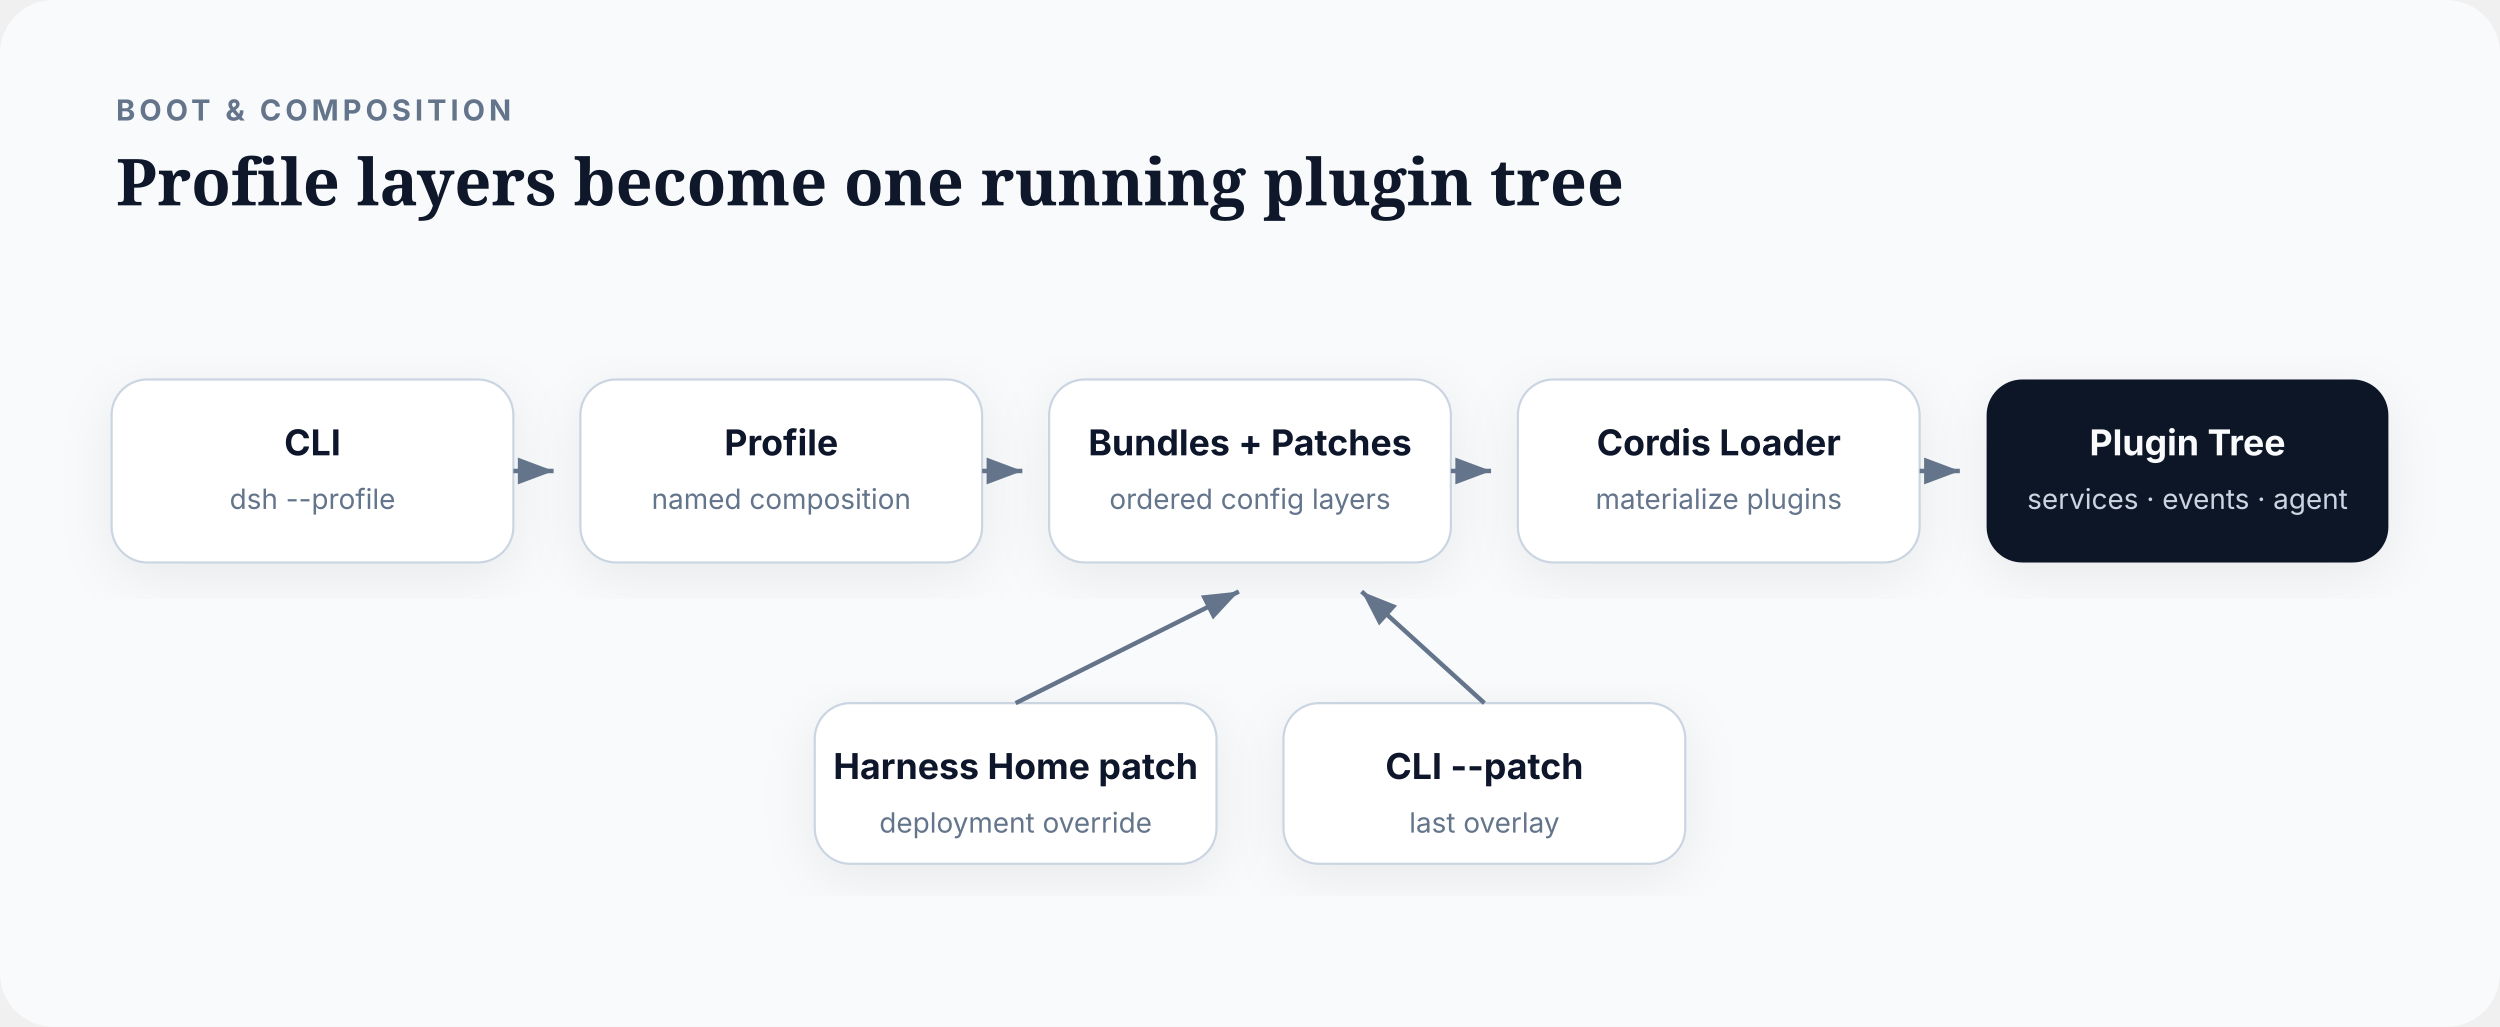
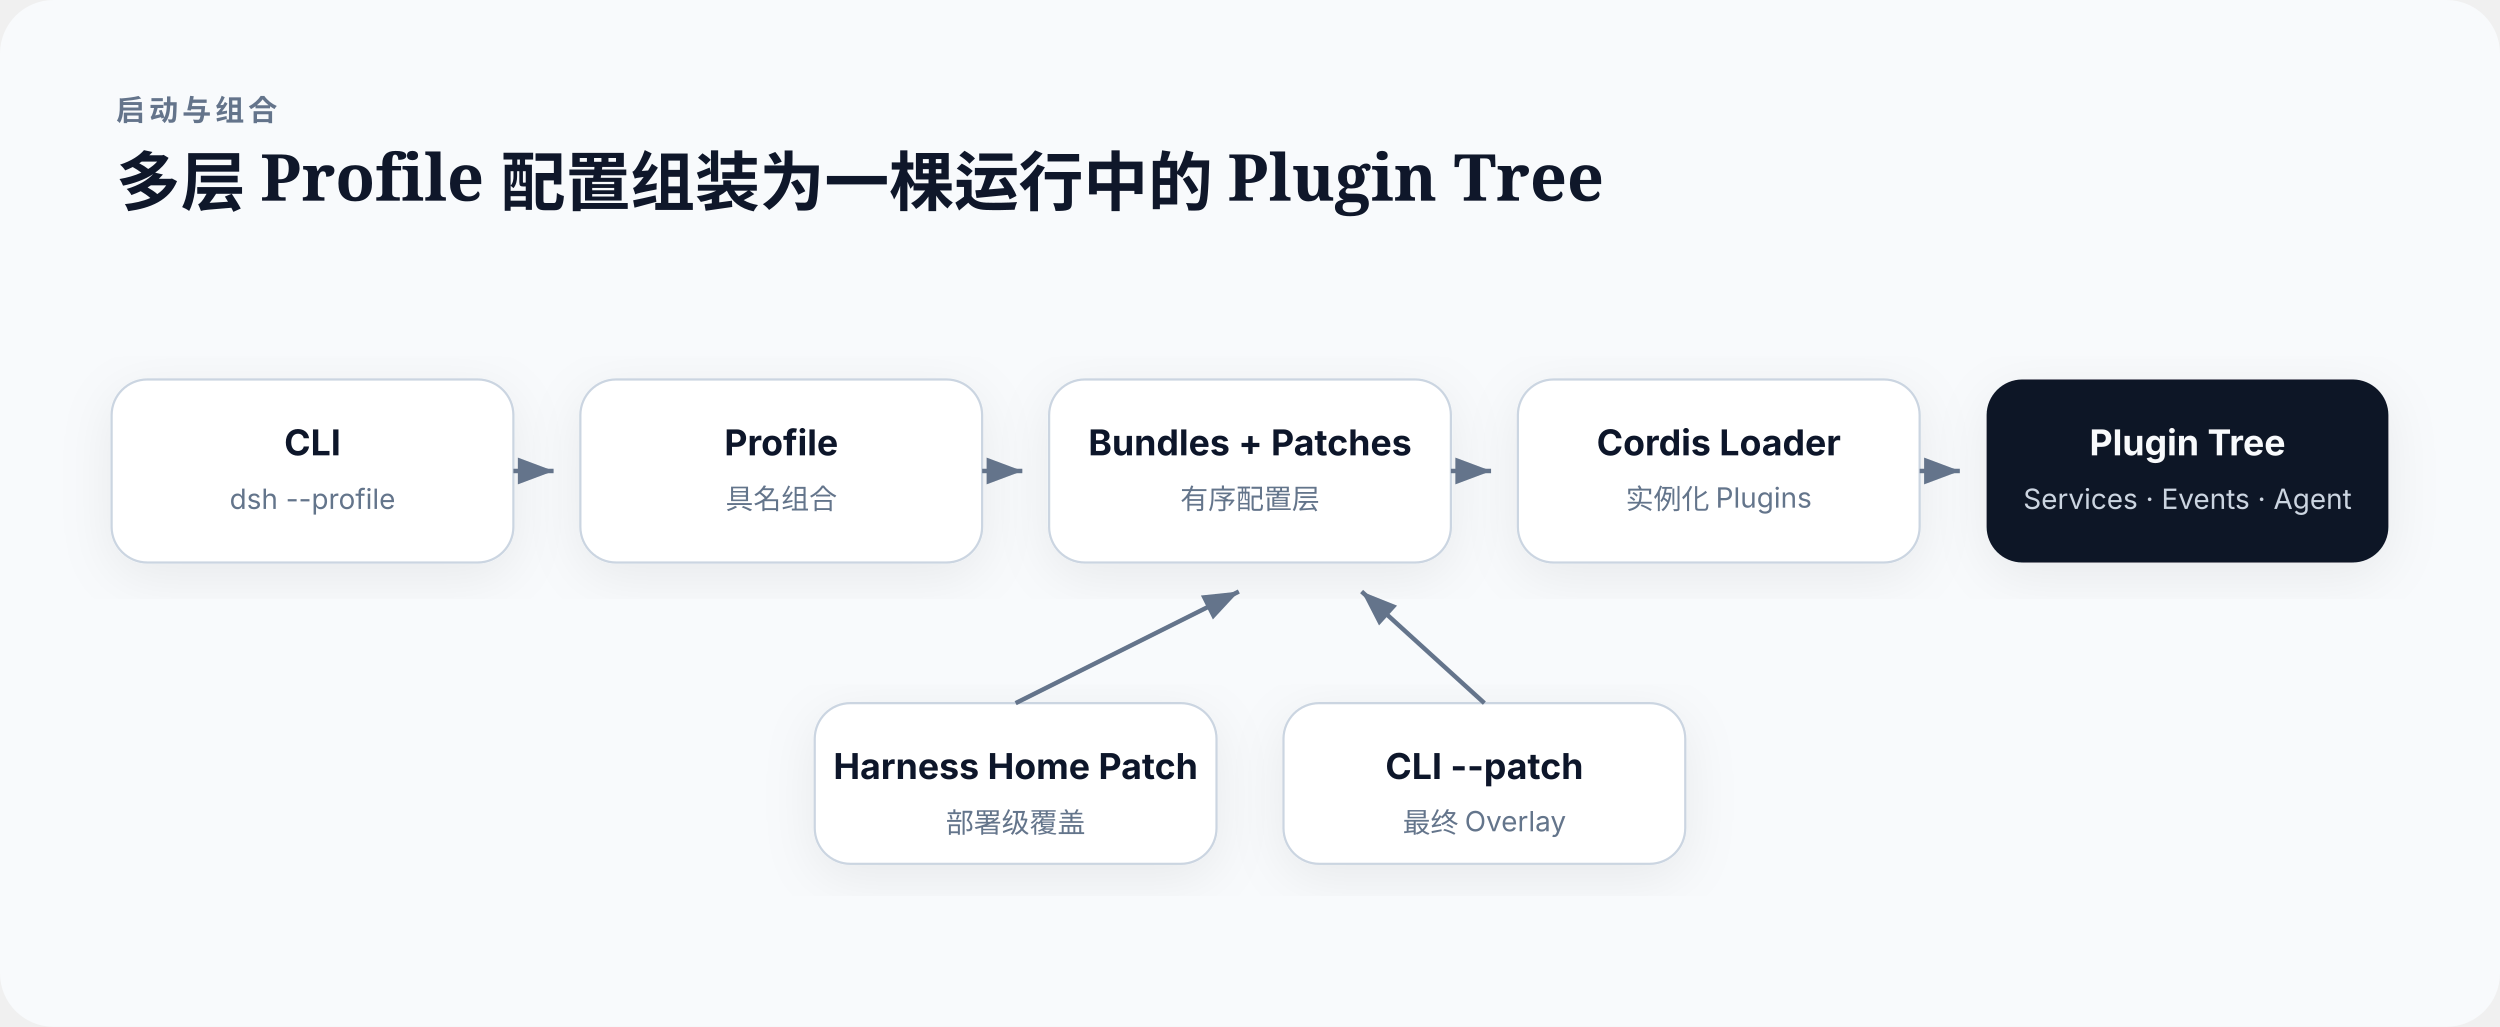
<svg xmlns="http://www.w3.org/2000/svg" width="1120" height="460" viewBox="0 0 1120 460" role="img" aria-labelledby="title desc">
  <defs>
    <filter id="shadow" x="-20%" y="-20%" width="140%" height="140%">
      <feDropShadow dx="0" dy="6" stdDeviation="12" flood-color="#0f172a" flood-opacity=".07" />
    </filter>
    <marker id="arrow" markerWidth="10" markerHeight="10" refX="8" refY="3" orient="auto">
      <path d="M0,0 L0,6 L8,3 z" fill="#64748b" />
    </marker>
    <style>.t{font-family:Inter,Arial,sans-serif}.h{font-family:Georgia,serif}</style>
  </defs>
  <rect width="1120" height="460" rx="24" fill="#f8fafc" />
-   <text x="52" y="54" class="t" font-size="13" font-weight="700" letter-spacing="1.8" fill="#64748b">BOOT &amp; COMPOSITION</text>
-   <text x="52" y="92" class="h" font-size="29" font-weight="700" fill="#0f172a">Profile layers become one running plugin tree</text>
+   <text x="52" y="54" class="t" font-size="13" font-weight="700" letter-spacing="1.8" fill="#64748b">启动与组合</text>
+   <text x="52" y="92" class="h" font-size="29" font-weight="700" fill="#0f172a">多层 Profile 配置组装为一棵运行中的 Plugin Tree</text>
  <g filter="url(#shadow)">
    <rect x="50" y="170" width="180" height="82" rx="16" fill="#fff" stroke="#cbd5e1" />
    <text x="140" y="204" text-anchor="middle" class="t" font-size="16" font-weight="700" fill="#0f172a">CLI</text>
    <text x="140" y="228" text-anchor="middle" class="t" font-size="12.5" fill="#64748b">dsh --profile</text>
  </g>
  <g filter="url(#shadow)">
    <rect x="260" y="170" width="180" height="82" rx="16" fill="#fff" stroke="#cbd5e1" />
    <text x="350" y="204" text-anchor="middle" class="t" font-size="16" font-weight="700" fill="#0f172a">Profile</text>
-     <text x="350" y="228" text-anchor="middle" class="t" font-size="12.5" fill="#64748b">named composition</text>
+     <text x="350" y="228" text-anchor="middle" class="t" font-size="12.5" fill="#64748b">具名组合</text>
  </g>
  <g filter="url(#shadow)">
    <rect x="470" y="170" width="180" height="82" rx="16" fill="#fff" stroke="#cbd5e1" />
    <text x="560" y="204" text-anchor="middle" class="t" font-size="16" font-weight="700" fill="#0f172a">Bundles + Patches</text>
-     <text x="560" y="228" text-anchor="middle" class="t" font-size="12.5" fill="#64748b">ordered config layers</text>
+     <text x="560" y="228" text-anchor="middle" class="t" font-size="12.5" fill="#64748b">有序配置层</text>
  </g>
  <g filter="url(#shadow)">
    <rect x="680" y="170" width="180" height="82" rx="16" fill="#fff" stroke="#cbd5e1" />
    <text x="770" y="204" text-anchor="middle" class="t" font-size="16" font-weight="700" fill="#0f172a">Cordis Loader</text>
-     <text x="770" y="228" text-anchor="middle" class="t" font-size="12.5" fill="#64748b">materialize plugins</text>
+     <text x="770" y="228" text-anchor="middle" class="t" font-size="12.5" fill="#64748b">实例化 Plugins</text>
  </g>
  <g filter="url(#shadow)">
    <rect x="890" y="170" width="180" height="82" rx="16" fill="#111827" />
    <text x="980" y="204" text-anchor="middle" class="t" font-size="16" font-weight="700" fill="#f8fafc">Plugin Tree</text>
-     <text x="980" y="228" text-anchor="middle" class="t" font-size="12.5" fill="#cbd5e1">services · events · agent</text>
+     <text x="980" y="228" text-anchor="middle" class="t" font-size="12.5" fill="#cbd5e1">Services · Events · Agent</text>
  </g>
  <g stroke="#64748b" stroke-width="2" marker-end="url(#arrow)">
    <line x1="230" y1="211" x2="248" y2="211" />
    <line x1="440" y1="211" x2="458" y2="211" />
    <line x1="650" y1="211" x2="668" y2="211" />
    <line x1="860" y1="211" x2="878" y2="211" />
  </g>
  <g filter="url(#shadow)">
    <rect x="365" y="315" width="180" height="72" rx="16" fill="#fff" stroke="#cbd5e1" />
-     <text x="455" y="349" text-anchor="middle" class="t" font-size="16" font-weight="700" fill="#0f172a">Harness Home patch</text>
-     <text x="455" y="373" text-anchor="middle" class="t" font-size="12.5" fill="#64748b">deployment override</text>
+     <text x="455" y="349" text-anchor="middle" class="t" font-size="16" font-weight="700" fill="#0f172a">Harness Home Patch</text>
+     <text x="455" y="373" text-anchor="middle" class="t" font-size="12.5" fill="#64748b">部署级覆盖</text>
  </g>
  <g filter="url(#shadow)">
    <rect x="575" y="315" width="180" height="72" rx="16" fill="#fff" stroke="#cbd5e1" />
    <text x="665" y="349" text-anchor="middle" class="t" font-size="16" font-weight="700" fill="#0f172a">CLI --patch</text>
-     <text x="665" y="373" text-anchor="middle" class="t" font-size="12.5" fill="#64748b">last overlay</text>
+     <text x="665" y="373" text-anchor="middle" class="t" font-size="12.5" fill="#64748b">最终 Overlay</text>
  </g>
  <line x1="455" y1="315" x2="555" y2="265" stroke="#64748b" stroke-width="2" marker-end="url(#arrow)" />
  <line x1="665" y1="315" x2="610" y2="265" stroke="#64748b" stroke-width="2" marker-end="url(#arrow)" />
</svg>
